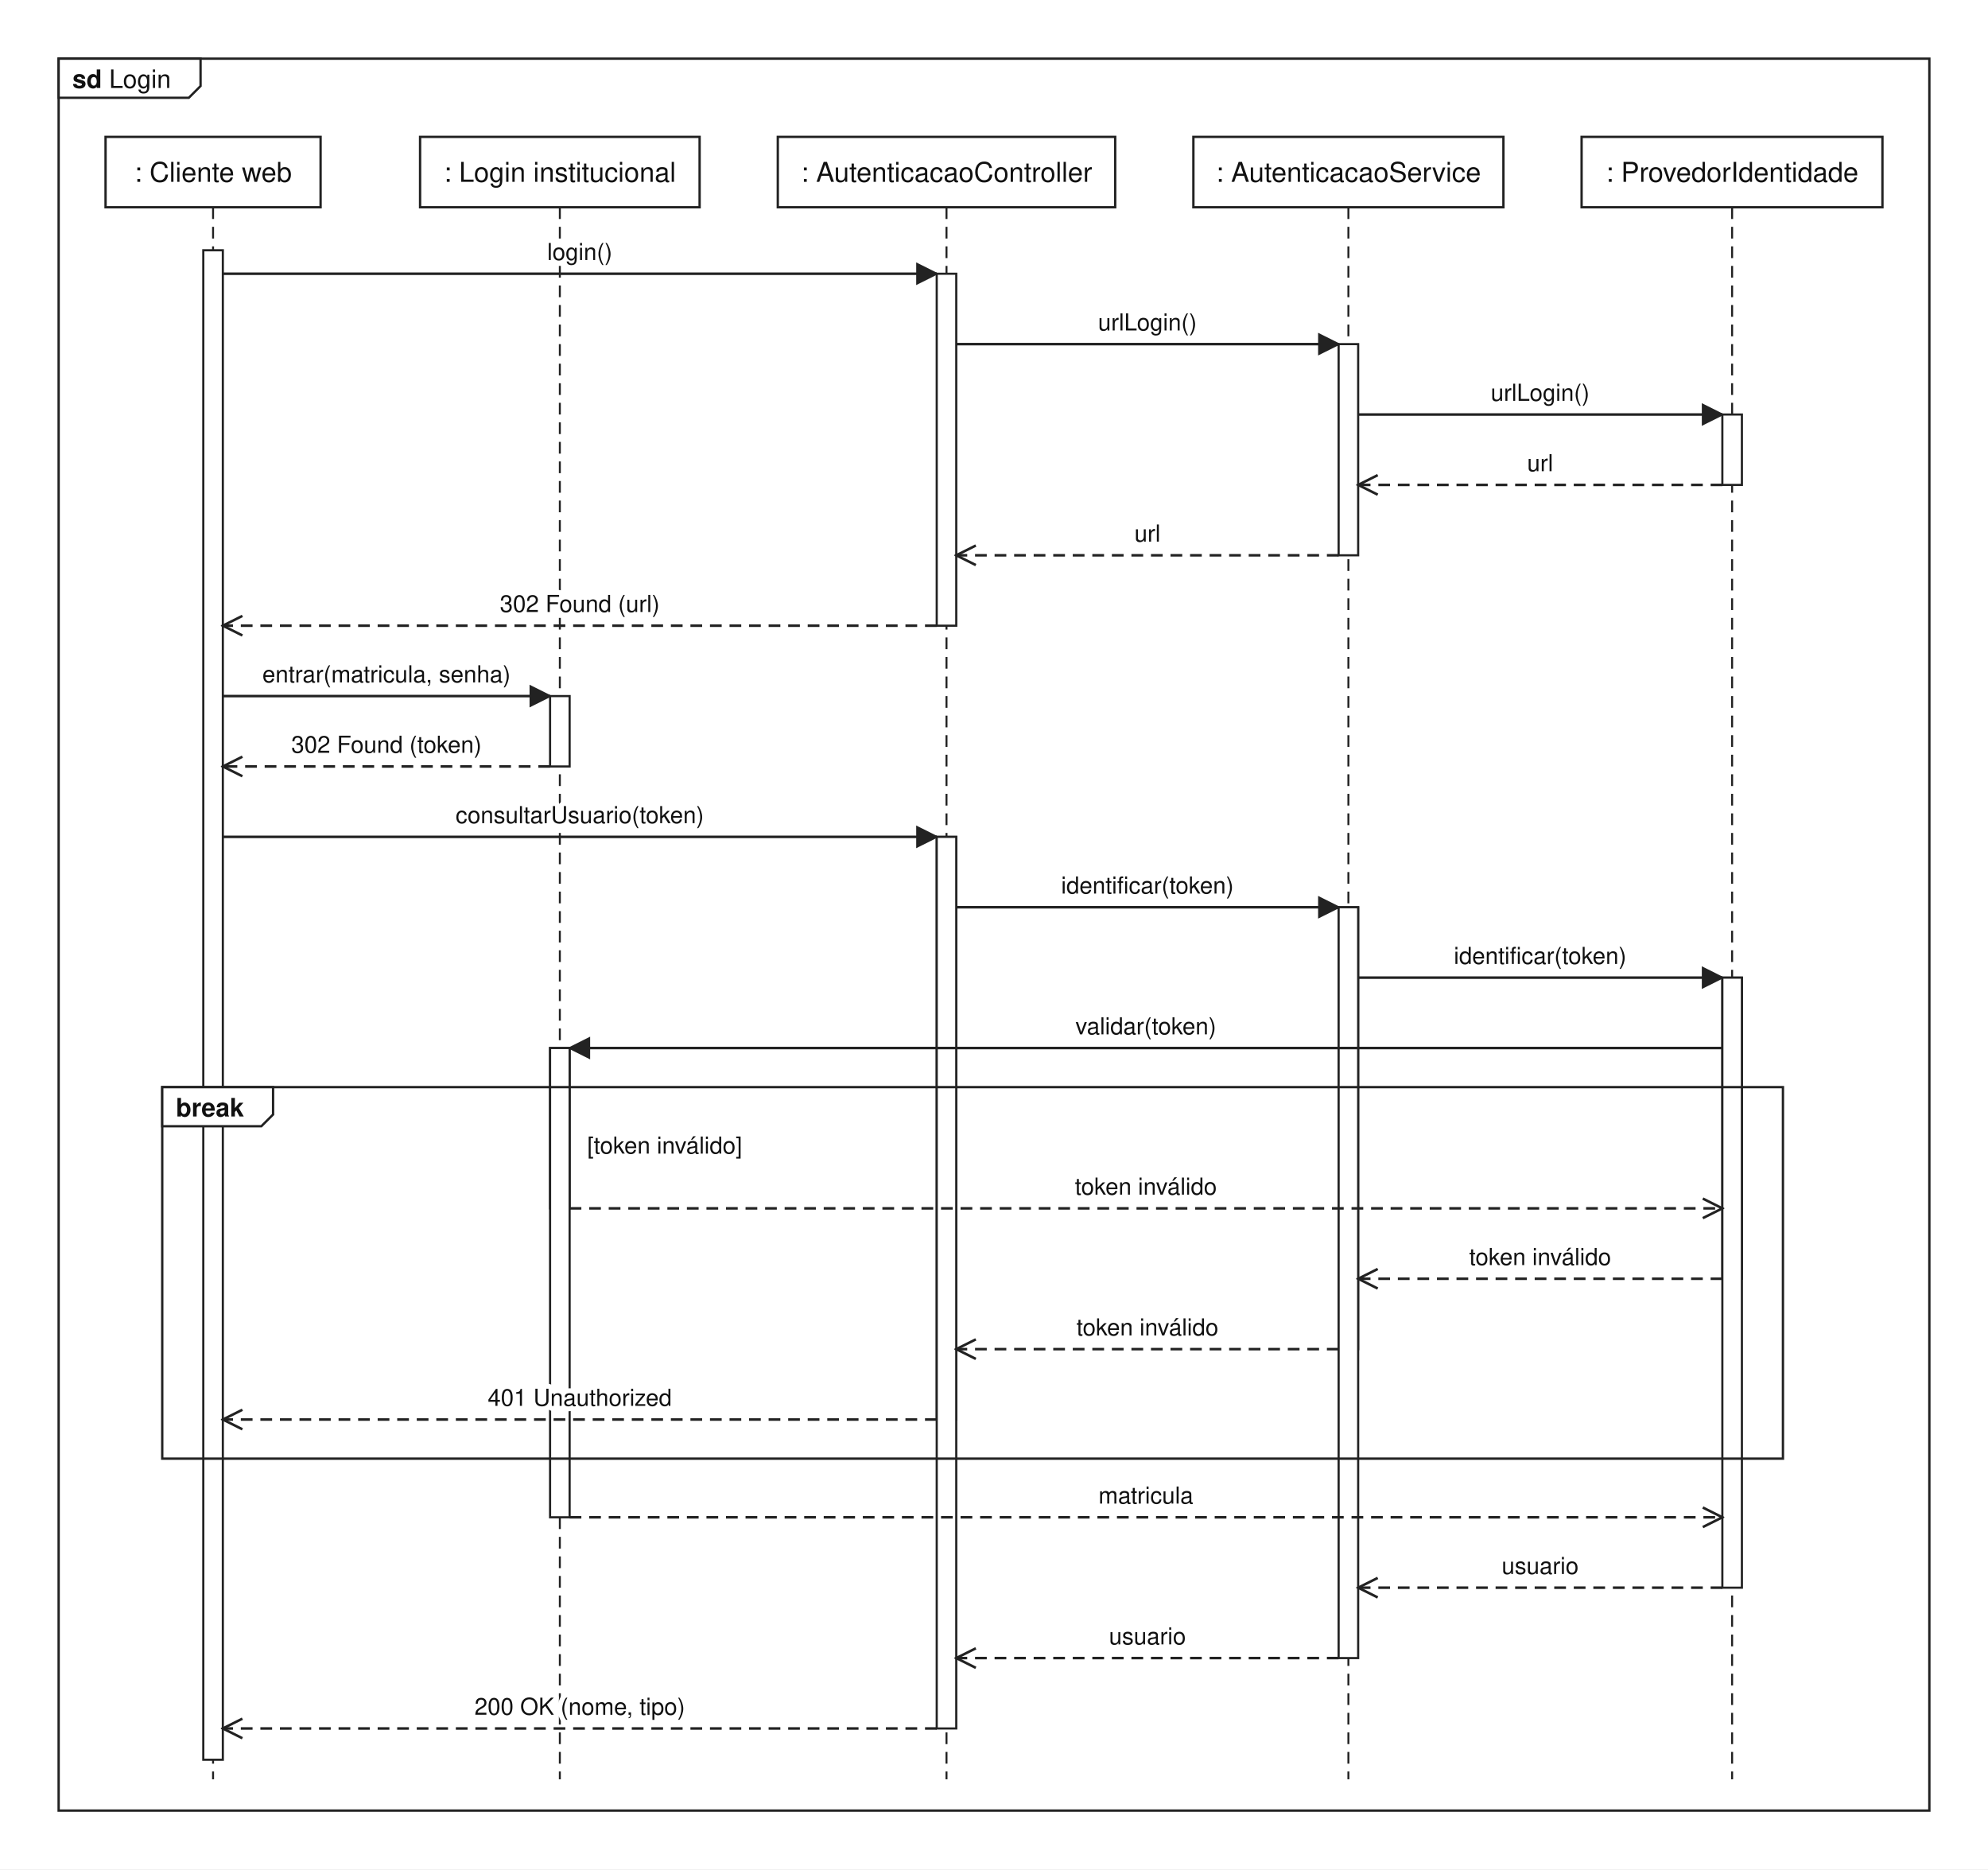
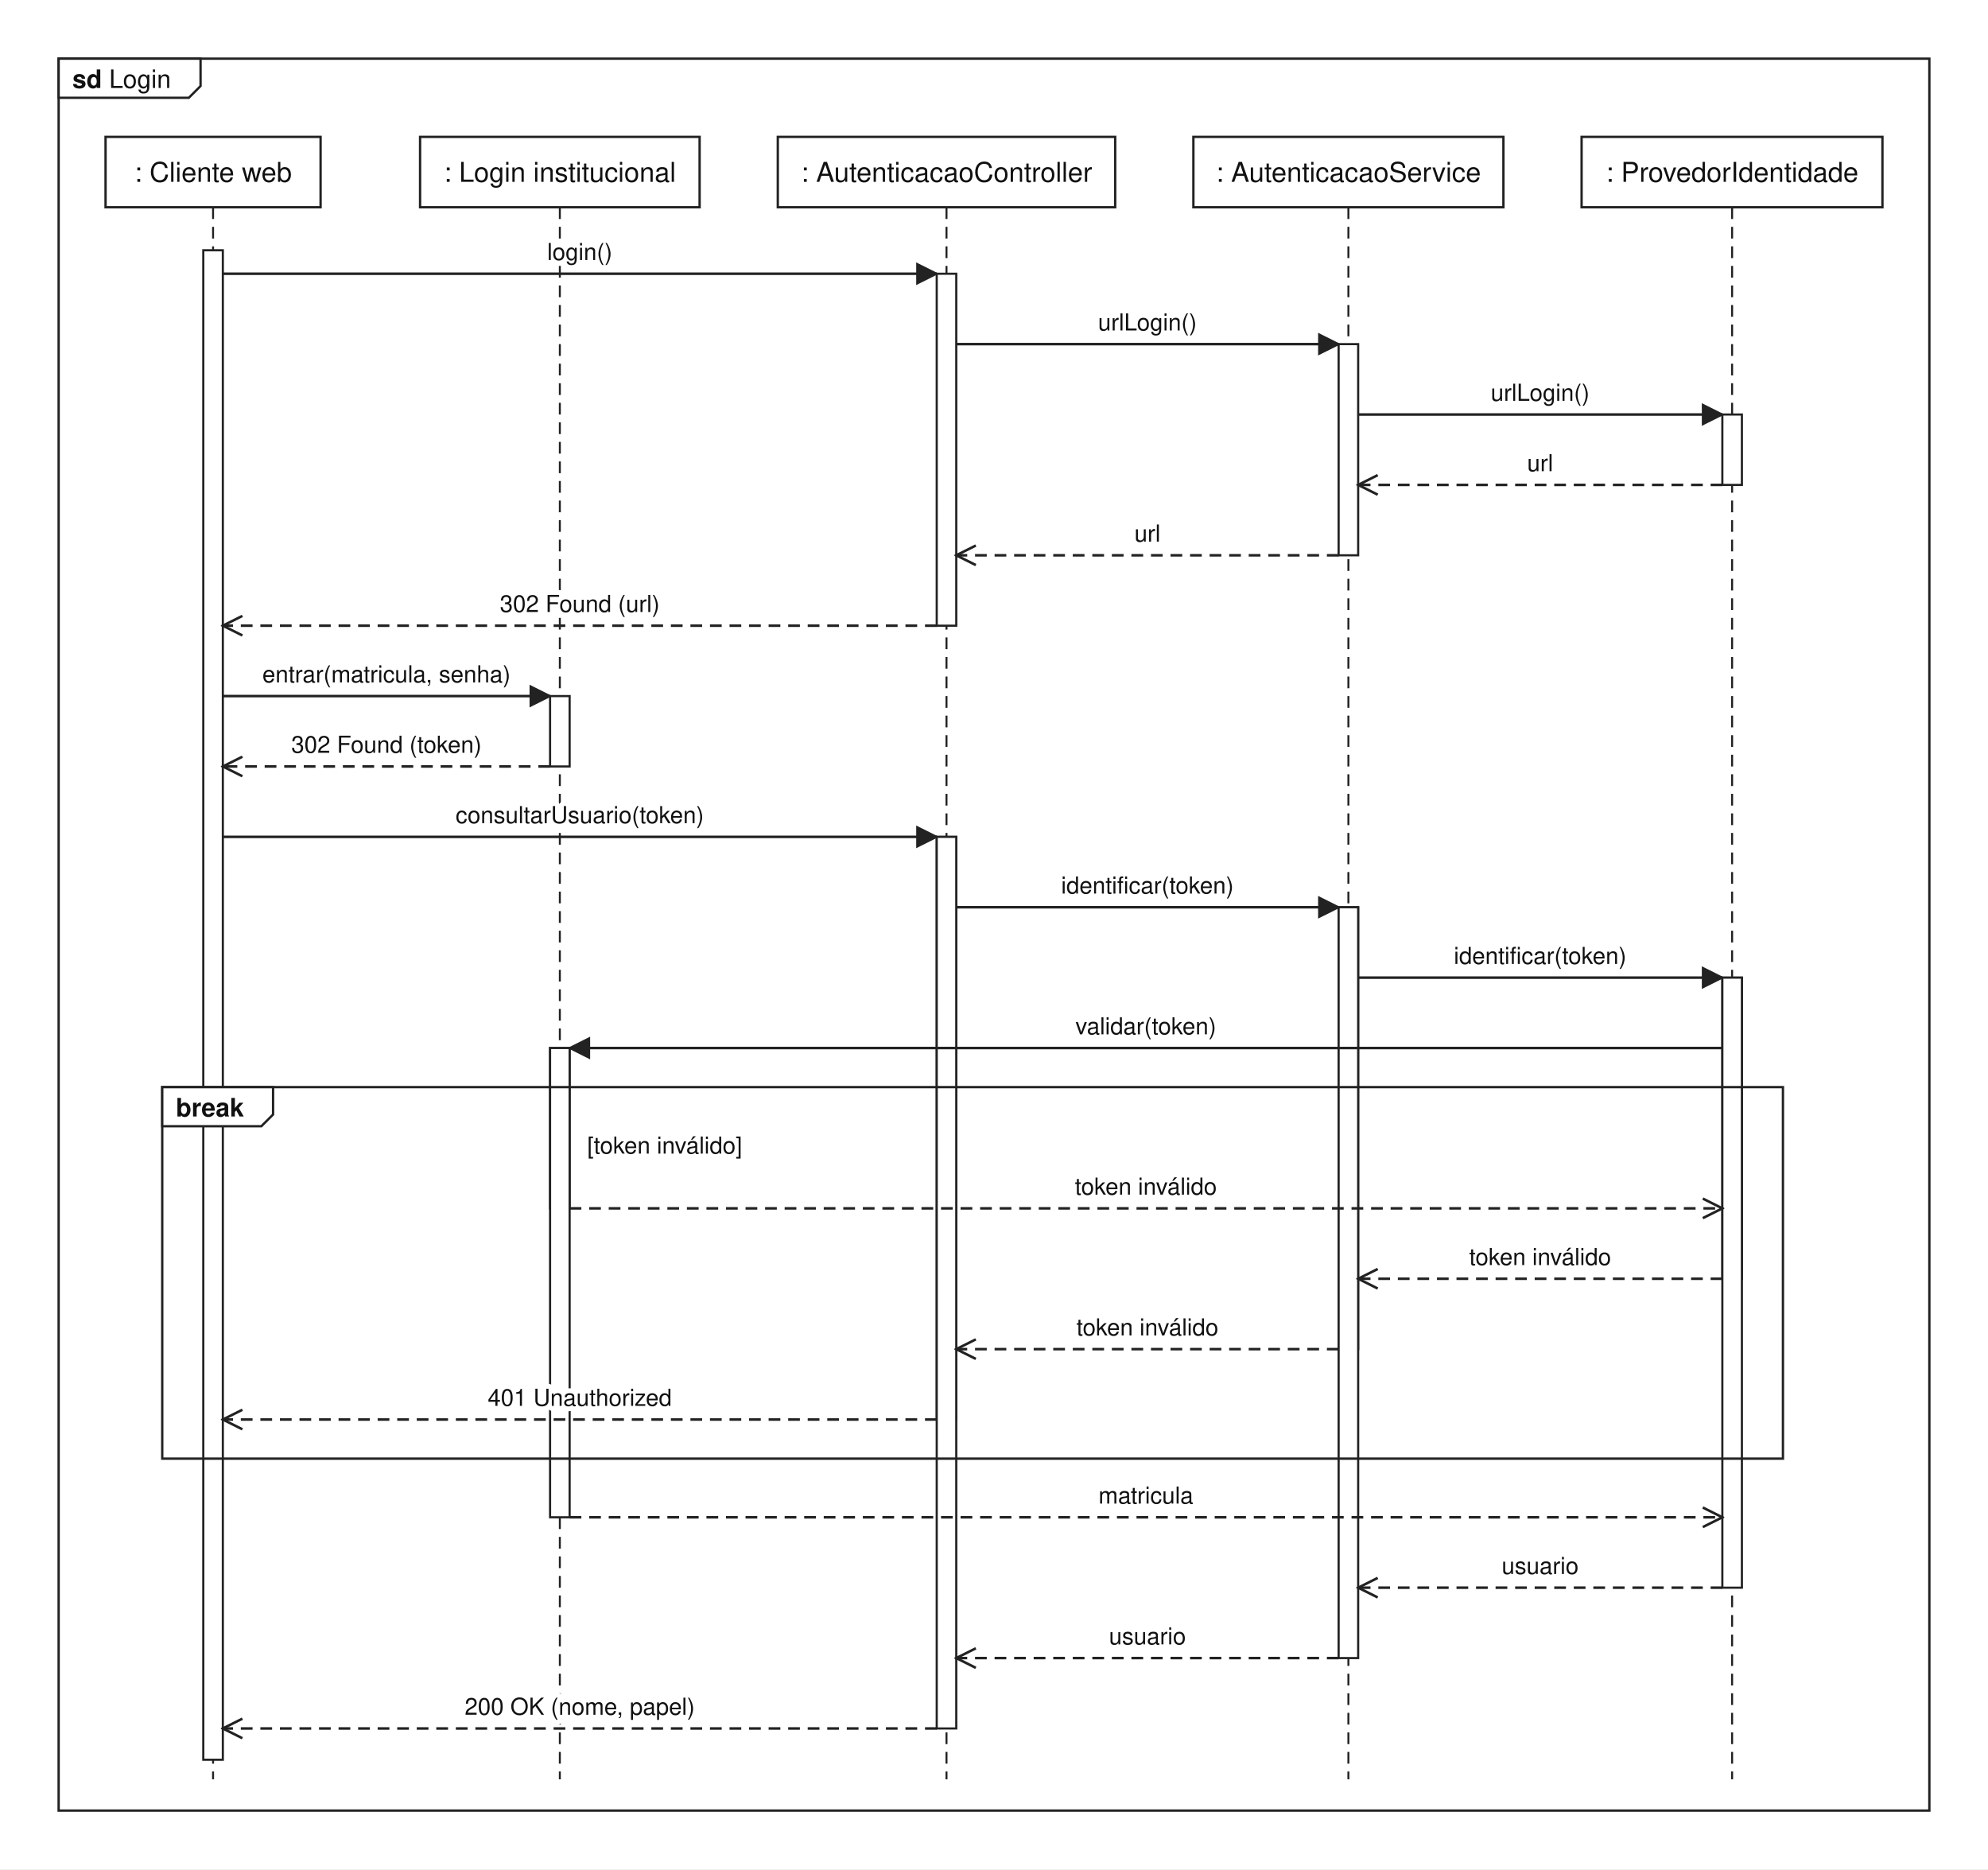
<svg xmlns="http://www.w3.org/2000/svg" width="1017" height="956" viewBox="0 0 1017 956" font-family="Helvetica, Arial, 'Liberation Sans', sans-serif">
  <defs>
    <marker id="seta" viewBox="0 0 12 12" refX="11" refY="6" markerWidth="12" markerHeight="12" orient="auto-start-reverse" markerUnits="userSpaceOnUse">
      <path d="M1,1 L11,6 L1,11" fill="none" stroke="#222" stroke-width="1.3" />
    </marker>
    <marker id="seta_cheia" viewBox="0 0 12 12" refX="11" refY="6" markerWidth="12" markerHeight="12" orient="auto-start-reverse" markerUnits="userSpaceOnUse">
      <path d="M1,1 L11,6 L1,11 Z" fill="#222" stroke="#222" stroke-width="1" />
    </marker>
    <marker id="triangulo" viewBox="0 0 16 16" refX="15" refY="8" markerWidth="16" markerHeight="16" orient="auto-start-reverse" markerUnits="userSpaceOnUse">
      <path d="M1,1 L15,8 L1,15 Z" fill="#fff" stroke="#222" stroke-width="1.3" />
    </marker>
    <marker id="losango" viewBox="0 0 22 12" refX="21" refY="6" markerWidth="22" markerHeight="12" orient="auto-start-reverse" markerUnits="userSpaceOnUse">
      <path d="M1,6 L11,1 L21,6 L11,11 Z" fill="#222" stroke="#222" stroke-width="1.2" />
    </marker>
    <marker id="losango_vazio" viewBox="0 0 22 12" refX="21" refY="6" markerWidth="22" markerHeight="12" orient="auto-start-reverse" markerUnits="userSpaceOnUse">
      <path d="M1,6 L11,1 L21,6 L11,11 Z" fill="#fff" stroke="#222" stroke-width="1.2" />
    </marker>
  </defs>
  <rect width="1017" height="956" fill="#fff" />
  <rect x="30.0" y="30.0" width="957.0" height="896.0" fill="none" stroke="#222" stroke-width="1.2" />
  <path d="M30.0,30.0 H102.6 V44.0 L96.6,50.0 H30.0 Z" fill="#fff" stroke="#222" stroke-width="1.2" />
  <text x="37.0" y="45.0" font-size="13" text-anchor="start" font-weight="bold" font-style="normal" fill="#111">sd</text>
  <text x="55.8" y="45.0" font-size="13" text-anchor="start" font-weight="normal" font-style="normal" fill="#111">Login</text>
  <line x1="109.0" y1="106.0" x2="109.0" y2="910.0" stroke="#222" stroke-width="1" stroke-dasharray="6,4" />
  <line x1="286.4" y1="106.0" x2="286.4" y2="910.0" stroke="#222" stroke-width="1" stroke-dasharray="6,4" />
  <line x1="484.2" y1="106.0" x2="484.2" y2="910.0" stroke="#222" stroke-width="1" stroke-dasharray="6,4" />
  <line x1="689.8" y1="106.0" x2="689.8" y2="910.0" stroke="#222" stroke-width="1" stroke-dasharray="6,4" />
  <line x1="886.1" y1="106.0" x2="886.1" y2="910.0" stroke="#222" stroke-width="1" stroke-dasharray="6,4" />
  <rect x="54.0" y="70.0" width="110.0" height="36.0" fill="#fff" stroke="#222" stroke-width="1.2" />
  <text x="109.0" y="93.0" font-size="14" text-anchor="middle" font-weight="normal" font-style="normal" fill="#111">: Cliente web</text>
  <rect x="214.9" y="70.0" width="143.0" height="36.0" fill="#fff" stroke="#222" stroke-width="1.2" />
  <text x="286.4" y="93.0" font-size="14" text-anchor="middle" font-weight="normal" font-style="normal" fill="#111">: Login institucional</text>
  <rect x="397.9" y="70.0" width="172.6" height="36.0" fill="#fff" stroke="#222" stroke-width="1.2" />
  <text x="484.2" y="93.0" font-size="14" text-anchor="middle" font-weight="normal" font-style="normal" fill="#111">: AutenticacaoController</text>
  <rect x="610.5" y="70.0" width="158.6" height="36.0" fill="#fff" stroke="#222" stroke-width="1.2" />
  <text x="689.8" y="93.0" font-size="14" text-anchor="middle" font-weight="normal" font-style="normal" fill="#111">: AutenticacaoService</text>
  <rect x="809.1" y="70.0" width="153.9" height="36.0" fill="#fff" stroke="#222" stroke-width="1.2" />
  <text x="886.1" y="93.0" font-size="14" text-anchor="middle" font-weight="normal" font-style="normal" fill="#111">: ProvedorIdentidade</text>
  <rect x="881.1" y="212.0" width="10.0" height="36.0" fill="#fff" stroke="#222" stroke-width="1.1" />
  <rect x="684.8" y="176.0" width="10.0" height="108.0" fill="#fff" stroke="#222" stroke-width="1.1" />
  <rect x="479.2" y="140.0" width="10.0" height="180.0" fill="#fff" stroke="#222" stroke-width="1.1" />
  <rect x="281.4" y="356.0" width="10.0" height="36.0" fill="#fff" stroke="#222" stroke-width="1.1" />
  <rect x="281.4" y="536.0" width="10.0" height="82.0" fill="#fff" stroke="#222" stroke-width="1.1" />
  <rect x="881.1" y="500.0" width="10.0" height="154.0" fill="#fff" stroke="#222" stroke-width="1.1" />
  <rect x="684.8" y="464.0" width="10.0" height="226.0" fill="#fff" stroke="#222" stroke-width="1.1" />
  <rect x="479.2" y="428.0" width="10.0" height="298.0" fill="#fff" stroke="#222" stroke-width="1.1" />
  <rect x="281.4" y="536.0" width="10.0" height="240.0" fill="#fff" stroke="#222" stroke-width="1.1" />
  <rect x="881.1" y="500.0" width="10.0" height="312.0" fill="#fff" stroke="#222" stroke-width="1.1" />
  <rect x="684.8" y="464.0" width="10.0" height="384.0" fill="#fff" stroke="#222" stroke-width="1.1" />
  <rect x="479.2" y="428.0" width="10.0" height="456.0" fill="#fff" stroke="#222" stroke-width="1.1" />
  <rect x="104.0" y="128.0" width="10.0" height="772.0" fill="#fff" stroke="#222" stroke-width="1.1" />
  <rect x="83.0" y="556.0" width="829.1" height="190.0" fill="none" stroke="#222" stroke-width="1.2" />
  <path d="M83.0,556.0 H139.7 V570.0 L133.7,576.0 H83.0 Z" fill="#fff" stroke="#222" stroke-width="1.2" />
  <text x="90.0" y="571.0" font-size="13" text-anchor="start" font-weight="bold" font-style="normal" fill="#111">break</text>
  <text x="300.4" y="590.0" font-size="12" text-anchor="start" stroke="#fff" stroke-width="5" stroke-linejoin="round" paint-order="stroke" font-weight="normal" font-style="normal" fill="#111">[token inválido]</text>
  <polyline points="114.0,140.0 479.2,140.0" fill="none" stroke="#222" stroke-width="1.3" marker-end="url(#seta_cheia)" />
  <text x="296.6" y="133.0" font-size="12" text-anchor="middle" stroke="#fff" stroke-width="5" stroke-linejoin="round" paint-order="stroke" font-weight="normal" font-style="normal" fill="#111">login()</text>
  <polyline points="489.2,176.0 684.8,176.0" fill="none" stroke="#222" stroke-width="1.3" marker-end="url(#seta_cheia)" />
  <text x="587.0" y="169.0" font-size="12" text-anchor="middle" stroke="#fff" stroke-width="5" stroke-linejoin="round" paint-order="stroke" font-weight="normal" font-style="normal" fill="#111">urlLogin()</text>
  <polyline points="694.8,212.0 881.1,212.0" fill="none" stroke="#222" stroke-width="1.3" marker-end="url(#seta_cheia)" />
  <text x="787.9" y="205.0" font-size="12" text-anchor="middle" stroke="#fff" stroke-width="5" stroke-linejoin="round" paint-order="stroke" font-weight="normal" font-style="normal" fill="#111">urlLogin()</text>
  <polyline points="881.1,248.0 694.8,248.0" fill="none" stroke="#222" stroke-width="1.3" stroke-dasharray="6,4" marker-end="url(#seta)" />
  <text x="787.9" y="241.0" font-size="12" text-anchor="middle" stroke="#fff" stroke-width="5" stroke-linejoin="round" paint-order="stroke" font-weight="normal" font-style="normal" fill="#111">url</text>
  <polyline points="684.8,284.0 489.2,284.0" fill="none" stroke="#222" stroke-width="1.3" stroke-dasharray="6,4" marker-end="url(#seta)" />
  <text x="587.0" y="277.0" font-size="12" text-anchor="middle" stroke="#fff" stroke-width="5" stroke-linejoin="round" paint-order="stroke" font-weight="normal" font-style="normal" fill="#111">url</text>
  <polyline points="479.2,320.0 114.0,320.0" fill="none" stroke="#222" stroke-width="1.3" stroke-dasharray="6,4" marker-end="url(#seta)" />
  <text x="296.6" y="313.0" font-size="12" text-anchor="middle" stroke="#fff" stroke-width="5" stroke-linejoin="round" paint-order="stroke" font-weight="normal" font-style="normal" fill="#111">302 Found (url)</text>
  <polyline points="114.0,356.0 281.4,356.0" fill="none" stroke="#222" stroke-width="1.3" marker-end="url(#seta_cheia)" />
  <text x="197.7" y="349.0" font-size="12" text-anchor="middle" stroke="#fff" stroke-width="5" stroke-linejoin="round" paint-order="stroke" font-weight="normal" font-style="normal" fill="#111">entrar(matricula, senha)</text>
  <polyline points="281.4,392.0 114.0,392.0" fill="none" stroke="#222" stroke-width="1.3" stroke-dasharray="6,4" marker-end="url(#seta)" />
  <text x="197.7" y="385.0" font-size="12" text-anchor="middle" stroke="#fff" stroke-width="5" stroke-linejoin="round" paint-order="stroke" font-weight="normal" font-style="normal" fill="#111">302 Found (token)</text>
  <polyline points="114.0,428.0 479.2,428.0" fill="none" stroke="#222" stroke-width="1.3" marker-end="url(#seta_cheia)" />
  <text x="296.6" y="421.0" font-size="12" text-anchor="middle" stroke="#fff" stroke-width="5" stroke-linejoin="round" paint-order="stroke" font-weight="normal" font-style="normal" fill="#111">consultarUsuario(token)</text>
  <polyline points="489.2,464.0 684.8,464.0" fill="none" stroke="#222" stroke-width="1.3" marker-end="url(#seta_cheia)" />
  <text x="587.0" y="457.0" font-size="12" text-anchor="middle" stroke="#fff" stroke-width="5" stroke-linejoin="round" paint-order="stroke" font-weight="normal" font-style="normal" fill="#111">identificar(token)</text>
  <polyline points="694.8,500.0 881.1,500.0" fill="none" stroke="#222" stroke-width="1.3" marker-end="url(#seta_cheia)" />
  <text x="787.9" y="493.0" font-size="12" text-anchor="middle" stroke="#fff" stroke-width="5" stroke-linejoin="round" paint-order="stroke" font-weight="normal" font-style="normal" fill="#111">identificar(token)</text>
  <polyline points="881.1,536.0 291.4,536.0" fill="none" stroke="#222" stroke-width="1.3" marker-end="url(#seta_cheia)" />
  <text x="586.2" y="529.0" font-size="12" text-anchor="middle" stroke="#fff" stroke-width="5" stroke-linejoin="round" paint-order="stroke" font-weight="normal" font-style="normal" fill="#111">validar(token)</text>
  <polyline points="291.4,618.0 881.1,618.0" fill="none" stroke="#222" stroke-width="1.3" stroke-dasharray="6,4" marker-end="url(#seta)" />
  <text x="586.2" y="611.0" font-size="12" text-anchor="middle" stroke="#fff" stroke-width="5" stroke-linejoin="round" paint-order="stroke" font-weight="normal" font-style="normal" fill="#111">token inválido</text>
  <polyline points="881.1,654.0 694.8,654.0" fill="none" stroke="#222" stroke-width="1.3" stroke-dasharray="6,4" marker-end="url(#seta)" />
  <text x="787.9" y="647.0" font-size="12" text-anchor="middle" stroke="#fff" stroke-width="5" stroke-linejoin="round" paint-order="stroke" font-weight="normal" font-style="normal" fill="#111">token inválido</text>
  <polyline points="684.8,690.0 489.2,690.0" fill="none" stroke="#222" stroke-width="1.3" stroke-dasharray="6,4" marker-end="url(#seta)" />
  <text x="587.0" y="683.0" font-size="12" text-anchor="middle" stroke="#fff" stroke-width="5" stroke-linejoin="round" paint-order="stroke" font-weight="normal" font-style="normal" fill="#111">token inválido</text>
  <polyline points="479.2,726.0 114.0,726.0" fill="none" stroke="#222" stroke-width="1.3" stroke-dasharray="6,4" marker-end="url(#seta)" />
  <text x="296.6" y="719.0" font-size="12" text-anchor="middle" stroke="#fff" stroke-width="5" stroke-linejoin="round" paint-order="stroke" font-weight="normal" font-style="normal" fill="#111">401 Unauthorized</text>
  <polyline points="291.4,776.0 881.1,776.0" fill="none" stroke="#222" stroke-width="1.3" stroke-dasharray="6,4" marker-end="url(#seta)" />
  <text x="586.2" y="769.0" font-size="12" text-anchor="middle" stroke="#fff" stroke-width="5" stroke-linejoin="round" paint-order="stroke" font-weight="normal" font-style="normal" fill="#111">matricula</text>
  <polyline points="881.1,812.0 694.8,812.0" fill="none" stroke="#222" stroke-width="1.3" stroke-dasharray="6,4" marker-end="url(#seta)" />
  <text x="787.9" y="805.0" font-size="12" text-anchor="middle" stroke="#fff" stroke-width="5" stroke-linejoin="round" paint-order="stroke" font-weight="normal" font-style="normal" fill="#111">usuario</text>
  <polyline points="684.8,848.0 489.2,848.0" fill="none" stroke="#222" stroke-width="1.3" stroke-dasharray="6,4" marker-end="url(#seta)" />
  <text x="587.0" y="841.0" font-size="12" text-anchor="middle" stroke="#fff" stroke-width="5" stroke-linejoin="round" paint-order="stroke" font-weight="normal" font-style="normal" fill="#111">usuario</text>
  <polyline points="479.2,884.0 114.0,884.0" fill="none" stroke="#222" stroke-width="1.3" stroke-dasharray="6,4" marker-end="url(#seta)" />
-   <text x="296.6" y="877.0" font-size="12" text-anchor="middle" stroke="#fff" stroke-width="5" stroke-linejoin="round" paint-order="stroke" font-weight="normal" font-style="normal" fill="#111">200 OK (nome, tipo)</text>
+   <text x="296.6" y="877.0" font-size="12" text-anchor="middle" stroke="#fff" stroke-width="5" stroke-linejoin="round" paint-order="stroke" font-weight="normal" font-style="normal" fill="#111">200 OK (nome, papel)</text>
</svg>
